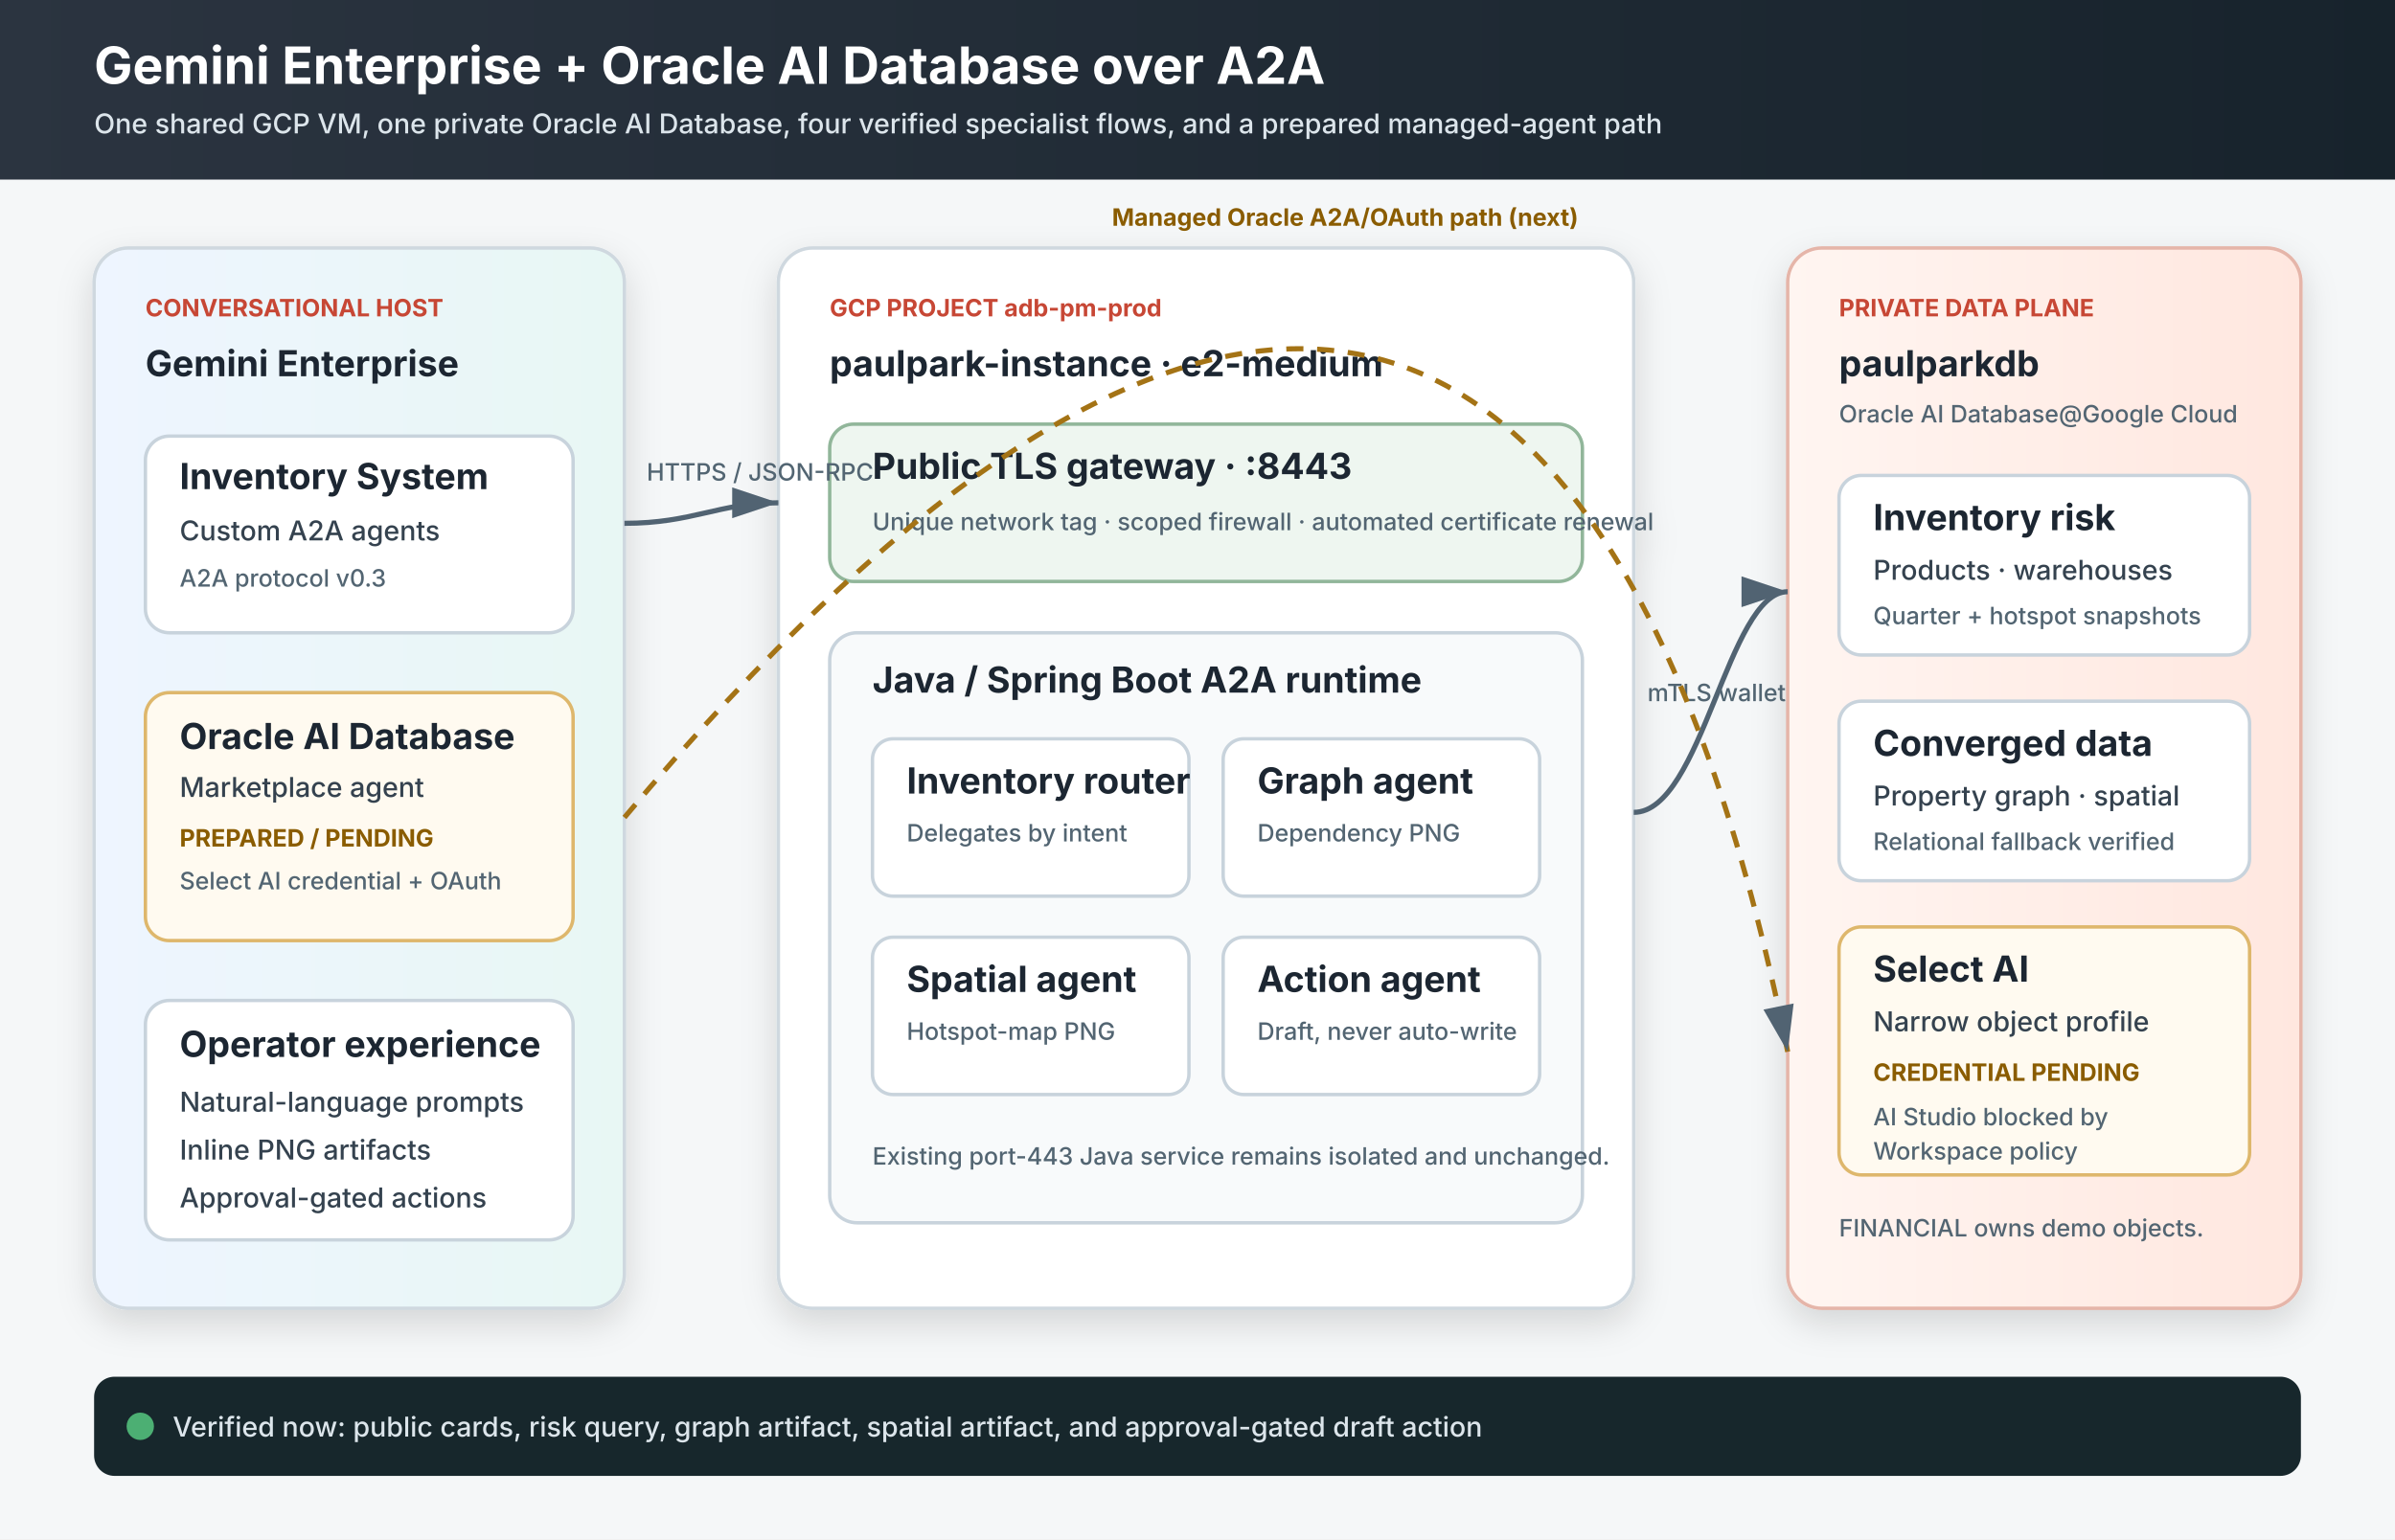
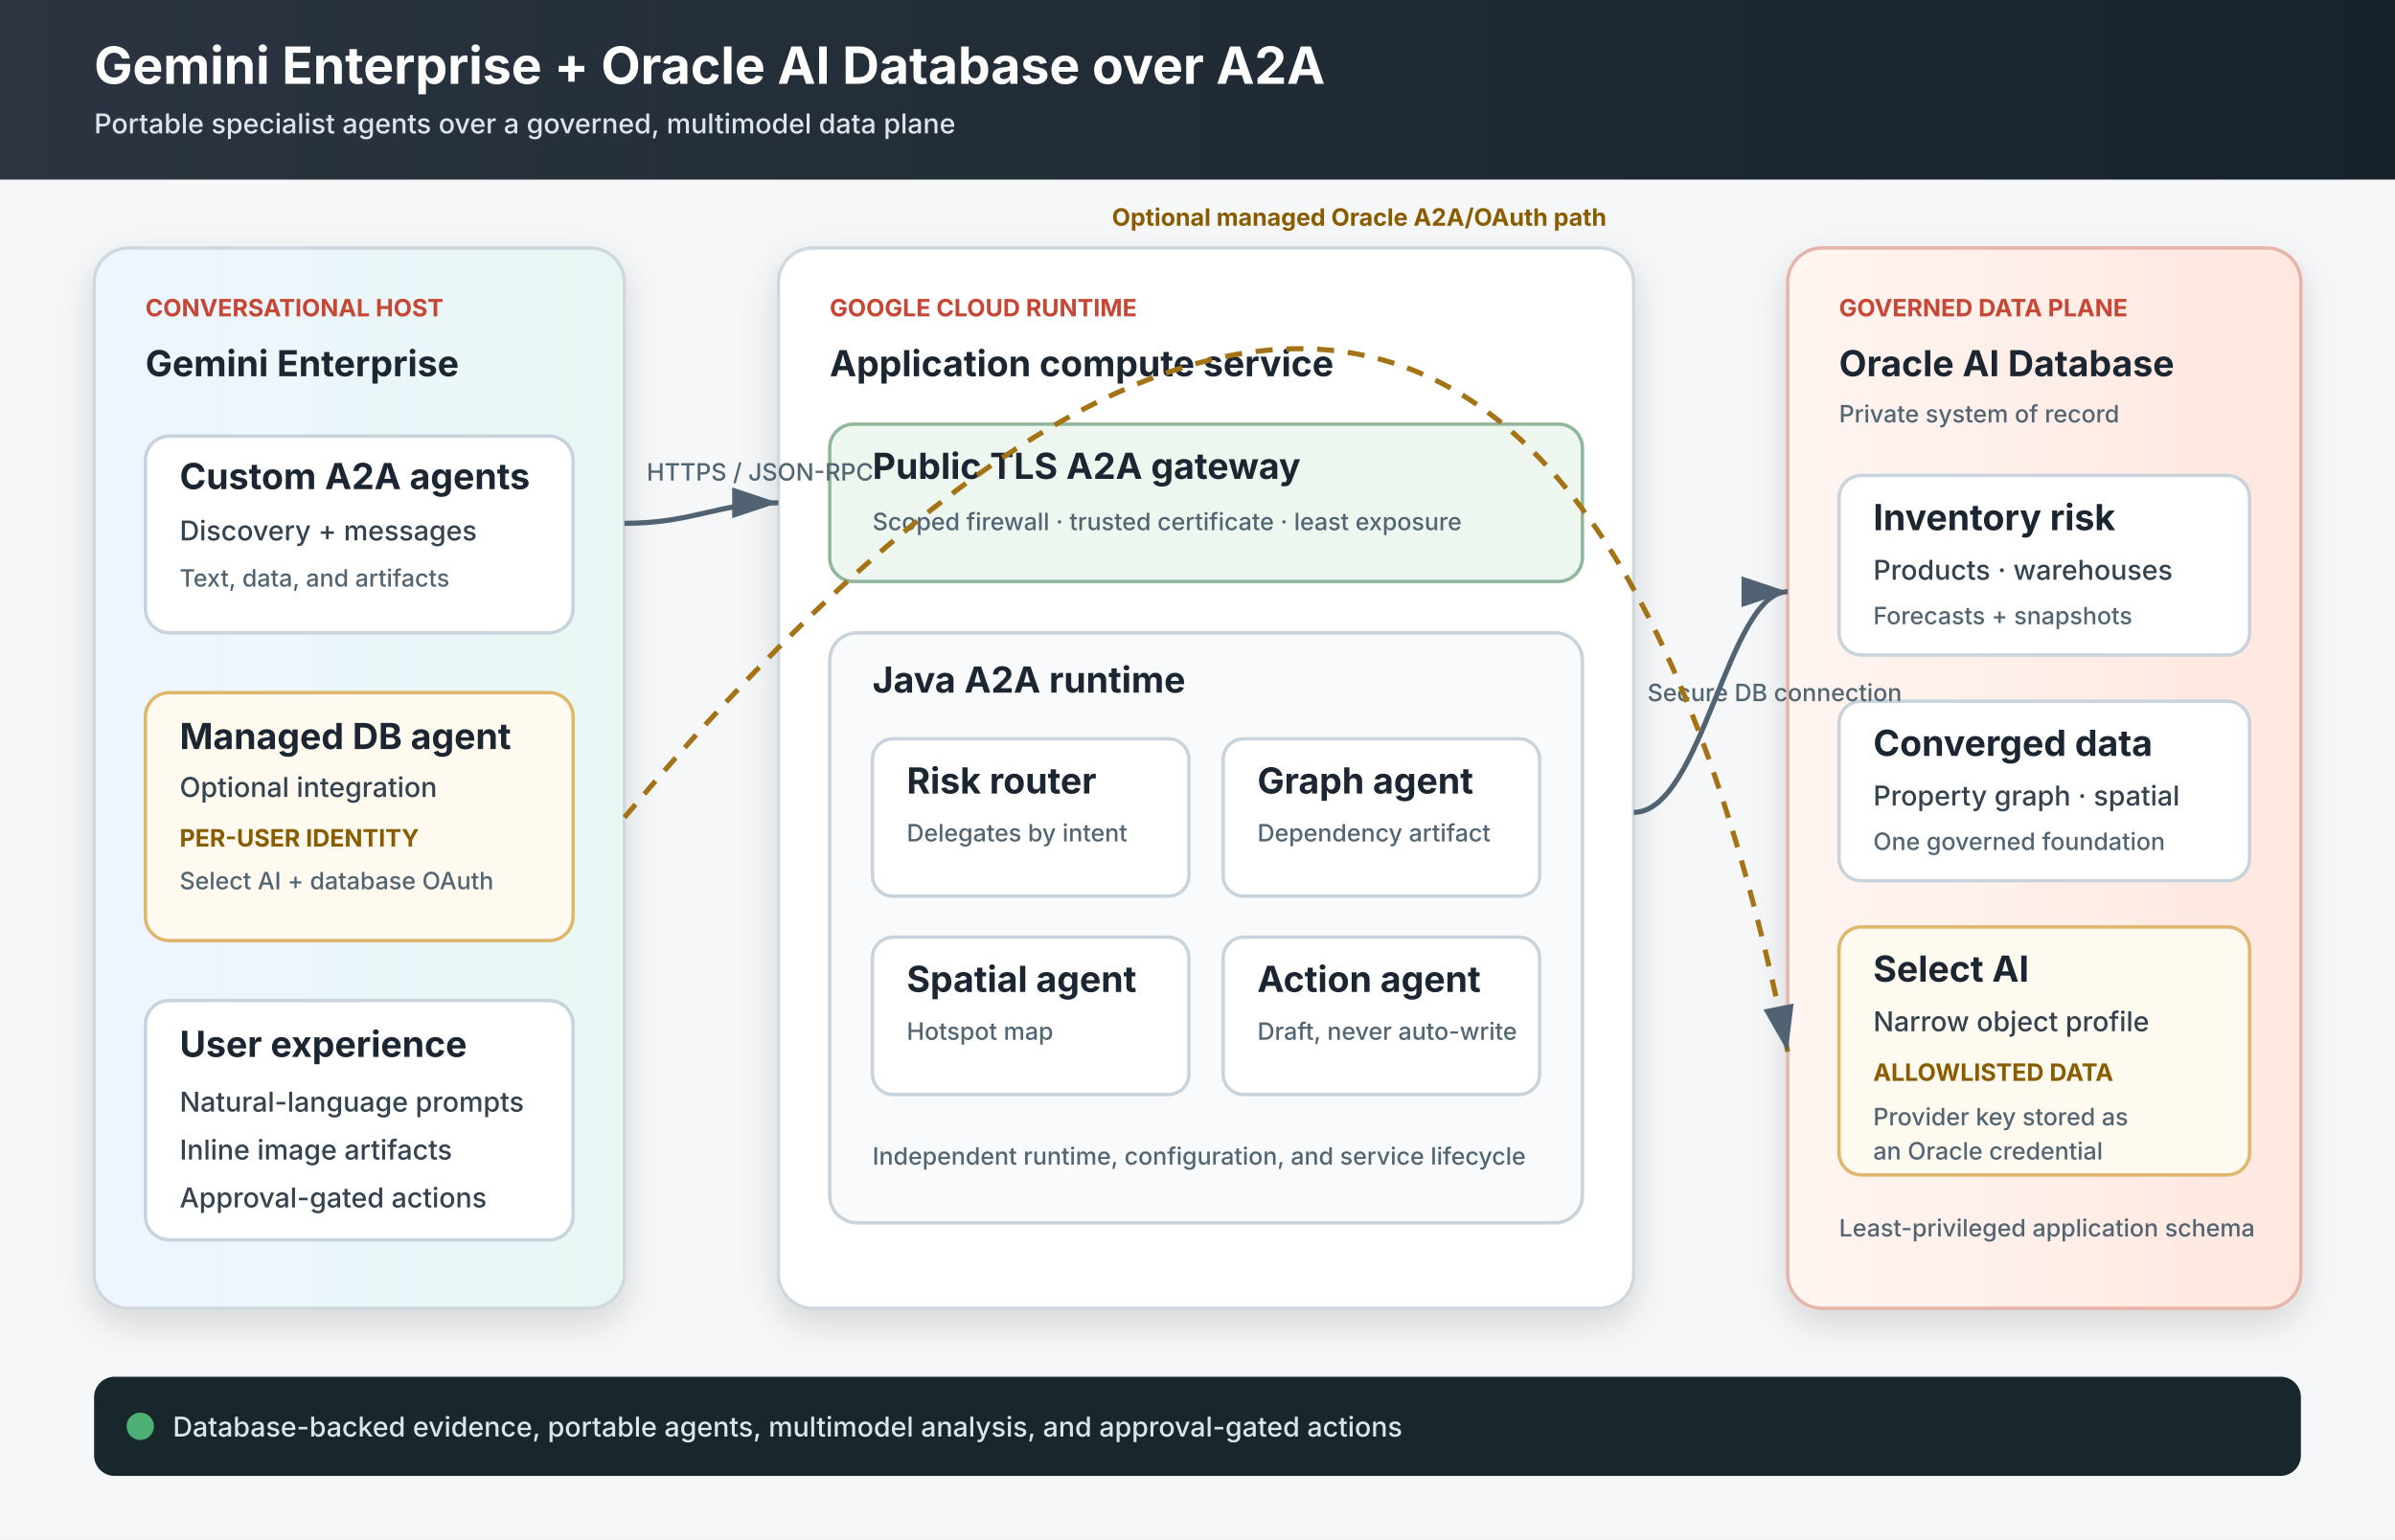
<svg xmlns="http://www.w3.org/2000/svg" width="1400" height="900" viewBox="0 0 1400 900" role="img" aria-labelledby="title desc">
  <defs>
    <linearGradient id="header" x1="0" x2="1">
      <stop stop-color="#2b3440" />
      <stop offset="1" stop-color="#17232c" />
    </linearGradient>
    <linearGradient id="oracle" x1="0" x2="1">
      <stop stop-color="#fff5f1" />
      <stop offset="1" stop-color="#ffe7df" />
    </linearGradient>
    <linearGradient id="google" x1="0" x2="1">
      <stop stop-color="#eef5ff" />
      <stop offset="1" stop-color="#e8f7f4" />
    </linearGradient>
    <filter id="shadow" x="-10%" y="-10%" width="120%" height="130%">
      <feDropShadow dx="0" dy="8" stdDeviation="10" flood-opacity=".14" />
    </filter>
    <marker id="arrow" markerWidth="10" markerHeight="10" refX="9" refY="3" orient="auto">
      <path d="M0,0 L0,6 L9,3 z" fill="#516372" />
    </marker>
    <style>
-       .title{font:700 30px -apple-system,BlinkMacSystemFont,"Segoe UI",sans-serif;fill:#fff}.sub{font:500 16px -apple-system,BlinkMacSystemFont,"Segoe UI",sans-serif;fill:#dce5eb}.h{font:700 21px -apple-system,BlinkMacSystemFont,"Segoe UI",sans-serif;fill:#1d2730}.b{font:500 16px -apple-system,BlinkMacSystemFont,"Segoe UI",sans-serif;fill:#34434f}.s{font:500 14px -apple-system,BlinkMacSystemFont,"Segoe UI",sans-serif;fill:#526572}.label{font:700 14px -apple-system,BlinkMacSystemFont,"Segoe UI",sans-serif;fill:#c74634}.pending{font:700 14px -apple-system,BlinkMacSystemFont,"Segoe UI",sans-serif;fill:#8a5c00}.box{stroke:#cfd8df;stroke-width:2}.agent{fill:#fff;stroke:#c8d3dc;stroke-width:2}.line{stroke:#516372;stroke-width:3;fill:none;marker-end:url(#arrow)}.dash{stroke:#a47315;stroke-width:3;stroke-dasharray:10 8;fill:none;marker-end:url(#arrow)}
+       .title{font:700 30px -apple-system,BlinkMacSystemFont,"Segoe UI",sans-serif;fill:#fff}.sub{font:500 16px -apple-system,BlinkMacSystemFont,"Segoe UI",sans-serif;fill:#dce5eb}.h{font:700 21px -apple-system,BlinkMacSystemFont,"Segoe UI",sans-serif;fill:#1d2730}.b{font:500 16px -apple-system,BlinkMacSystemFont,"Segoe UI",sans-serif;fill:#34434f}.s{font:500 14px -apple-system,BlinkMacSystemFont,"Segoe UI",sans-serif;fill:#526572}.label{font:700 14px -apple-system,BlinkMacSystemFont,"Segoe UI",sans-serif;fill:#c74634}.accent{font:700 14px -apple-system,BlinkMacSystemFont,"Segoe UI",sans-serif;fill:#8a5c00}.box{stroke:#cfd8df;stroke-width:2}.agent{fill:#fff;stroke:#c8d3dc;stroke-width:2}.line{stroke:#516372;stroke-width:3;fill:none;marker-end:url(#arrow)}.dash{stroke:#a47315;stroke-width:3;stroke-dasharray:10 8;fill:none;marker-end:url(#arrow)}
    </style>
  </defs>
  <rect width="1400" height="900" fill="#f5f7f8" />
  <rect width="1400" height="105" fill="url(#header)" />
  <text x="55" y="49" class="title">Gemini Enterprise + Oracle AI Database over A2A</text>
-   <text x="55" y="78" class="sub">One shared GCP VM, one private Oracle AI Database, four verified specialist flows, and a prepared managed-agent path</text>
+   <text x="55" y="78" class="sub">Portable specialist agents over a governed, multimodel data plane</text>
  <g filter="url(#shadow)">
    <rect x="55" y="145" width="310" height="620" rx="20" fill="url(#google)" class="box" />
    <text x="85" y="185" class="label">CONVERSATIONAL HOST</text>
    <text x="85" y="220" class="h">Gemini Enterprise</text>
    <rect x="85" y="255" width="250" height="115" rx="14" class="agent" />
-     <text x="105" y="286" class="h">Inventory System</text>
-     <text x="105" y="316" class="b">Custom A2A agents</text>
-     <text x="105" y="343" class="s">A2A protocol v0.3</text>
+     <text x="105" y="286" class="h">Custom A2A agents</text>
+     <text x="105" y="316" class="b">Discovery + messages</text>
+     <text x="105" y="343" class="s">Text, data, and artifacts</text>
    <rect x="85" y="405" width="250" height="145" rx="14" fill="#fffaf0" stroke="#deb76c" stroke-width="2" />
-     <text x="105" y="438" class="h">Oracle AI Database</text>
-     <text x="105" y="466" class="b">Marketplace agent</text>
-     <text x="105" y="495" class="pending">PREPARED / PENDING</text>
-     <text x="105" y="520" class="s">Select AI credential + OAuth</text>
+     <text x="105" y="438" class="h">Managed DB agent</text>
+     <text x="105" y="466" class="b">Optional integration</text>
+     <text x="105" y="495" class="accent">PER-USER IDENTITY</text>
+     <text x="105" y="520" class="s">Select AI + database OAuth</text>
    <rect x="85" y="585" width="250" height="140" rx="14" fill="#fff" stroke="#c8d3dc" stroke-width="2" />
-     <text x="105" y="618" class="h">Operator experience</text>
+     <text x="105" y="618" class="h">User experience</text>
    <text x="105" y="650" class="b">Natural-language prompts</text>
-     <text x="105" y="678" class="b">Inline PNG artifacts</text>
+     <text x="105" y="678" class="b">Inline image artifacts</text>
    <text x="105" y="706" class="b">Approval-gated actions</text>
  </g>
  <g filter="url(#shadow)">
    <rect x="455" y="145" width="500" height="620" rx="20" fill="#fff" class="box" />
-     <text x="485" y="185" class="label">GCP PROJECT adb-pm-prod</text>
-     <text x="485" y="220" class="h">paulpark-instance · e2-medium</text>
+     <text x="485" y="185" class="label">GOOGLE CLOUD RUNTIME</text>
+     <text x="485" y="220" class="h">Application compute service</text>
    <rect x="485" y="248" width="440" height="92" rx="14" fill="#eef6f0" stroke="#91b69a" stroke-width="2" />
-     <text x="510" y="280" class="h">Public TLS gateway · :8443</text>
-     <text x="510" y="310" class="s">Unique network tag · scoped firewall · automated certificate renewal</text>
+     <text x="510" y="280" class="h">Public TLS A2A gateway</text>
+     <text x="510" y="310" class="s">Scoped firewall · trusted certificate · least exposure</text>
    <rect x="485" y="370" width="440" height="345" rx="16" fill="#f8fafb" stroke="#c8d3dc" stroke-width="2" />
-     <text x="510" y="405" class="h">Java / Spring Boot A2A runtime</text>
+     <text x="510" y="405" class="h">Java A2A runtime</text>
    <rect x="510" y="432" width="185" height="92" rx="12" class="agent" />
-     <text x="530" y="464" class="h">Inventory router</text>
+     <text x="530" y="464" class="h">Risk router</text>
    <text x="530" y="492" class="s">Delegates by intent</text>
    <rect x="715" y="432" width="185" height="92" rx="12" class="agent" />
    <text x="735" y="464" class="h">Graph agent</text>
-     <text x="735" y="492" class="s">Dependency PNG</text>
+     <text x="735" y="492" class="s">Dependency artifact</text>
    <rect x="510" y="548" width="185" height="92" rx="12" class="agent" />
    <text x="530" y="580" class="h">Spatial agent</text>
-     <text x="530" y="608" class="s">Hotspot-map PNG</text>
+     <text x="530" y="608" class="s">Hotspot map</text>
    <rect x="715" y="548" width="185" height="92" rx="12" class="agent" />
    <text x="735" y="580" class="h">Action agent</text>
    <text x="735" y="608" class="s">Draft, never auto-write</text>
-     <text x="510" y="681" class="s">Existing port-443 Java service remains isolated and unchanged.</text>
+     <text x="510" y="681" class="s">Independent runtime, configuration, and service lifecycle</text>
  </g>
  <g filter="url(#shadow)">
    <rect x="1045" y="145" width="300" height="620" rx="20" fill="url(#oracle)" stroke="#e5b5a9" stroke-width="2" />
-     <text x="1075" y="185" class="label">PRIVATE DATA PLANE</text>
-     <text x="1075" y="220" class="h">paulparkdb</text>
-     <text x="1075" y="247" class="s">Oracle AI Database@Google Cloud</text>
+     <text x="1075" y="185" class="label">GOVERNED DATA PLANE</text>
+     <text x="1075" y="220" class="h">Oracle AI Database</text>
+     <text x="1075" y="247" class="s">Private system of record</text>
    <rect x="1075" y="278" width="240" height="105" rx="13" class="agent" />
    <text x="1095" y="310" class="h">Inventory risk</text>
    <text x="1095" y="339" class="b">Products · warehouses</text>
-     <text x="1095" y="365" class="s">Quarter + hotspot snapshots</text>
+     <text x="1095" y="365" class="s">Forecasts + snapshots</text>
    <rect x="1075" y="410" width="240" height="105" rx="13" class="agent" />
    <text x="1095" y="442" class="h">Converged data</text>
    <text x="1095" y="471" class="b">Property graph · spatial</text>
-     <text x="1095" y="497" class="s">Relational fallback verified</text>
+     <text x="1095" y="497" class="s">One governed foundation</text>
    <rect x="1075" y="542" width="240" height="145" rx="13" fill="#fffaf0" stroke="#deb76c" stroke-width="2" />
    <text x="1095" y="574" class="h">Select AI</text>
    <text x="1095" y="603" class="b">Narrow object profile</text>
-     <text x="1095" y="632" class="pending">CREDENTIAL PENDING</text>
-     <text x="1095" y="658" class="s">AI Studio blocked by</text>
-     <text x="1095" y="678" class="s">Workspace policy</text>
-     <text x="1075" y="723" class="s">FINANCIAL owns demo objects.</text>
+     <text x="1095" y="632" class="accent">ALLOWLISTED DATA</text>
+     <text x="1095" y="658" class="s">Provider key stored as</text>
+     <text x="1095" y="678" class="s">an Oracle credential</text>
+     <text x="1075" y="723" class="s">Least-privileged application schema</text>
  </g>
  <path d="M365 306 C405 306 420 294 455 294" class="line" />
  <text x="378" y="281" class="s">HTTPS / JSON-RPC</text>
  <path d="M955 475 C995 475 1010 346 1045 346" class="line" />
-   <text x="963" y="410" class="s">mTLS wallet</text>
+   <text x="963" y="410" class="s">Secure DB connection</text>
  <path d="M365 478 C690 90 940 95 1045 615" class="dash" />
-   <text x="650" y="132" class="pending">Managed Oracle A2A/OAuth path (next)</text>
+   <text x="650" y="132" class="accent">Optional managed Oracle A2A/OAuth path</text>
  <rect x="55" y="805" width="1290" height="58" rx="12" fill="#17272c" />
  <circle cx="82" cy="834" r="8" fill="#4caf73" />
-   <text x="101" y="840" class="sub">Verified now: public cards, risk query, graph artifact, spatial artifact, and approval-gated draft action</text>
+   <text x="101" y="840" class="sub">Database-backed evidence, portable agents, multimodel analysis, and approval-gated actions</text>
</svg>
